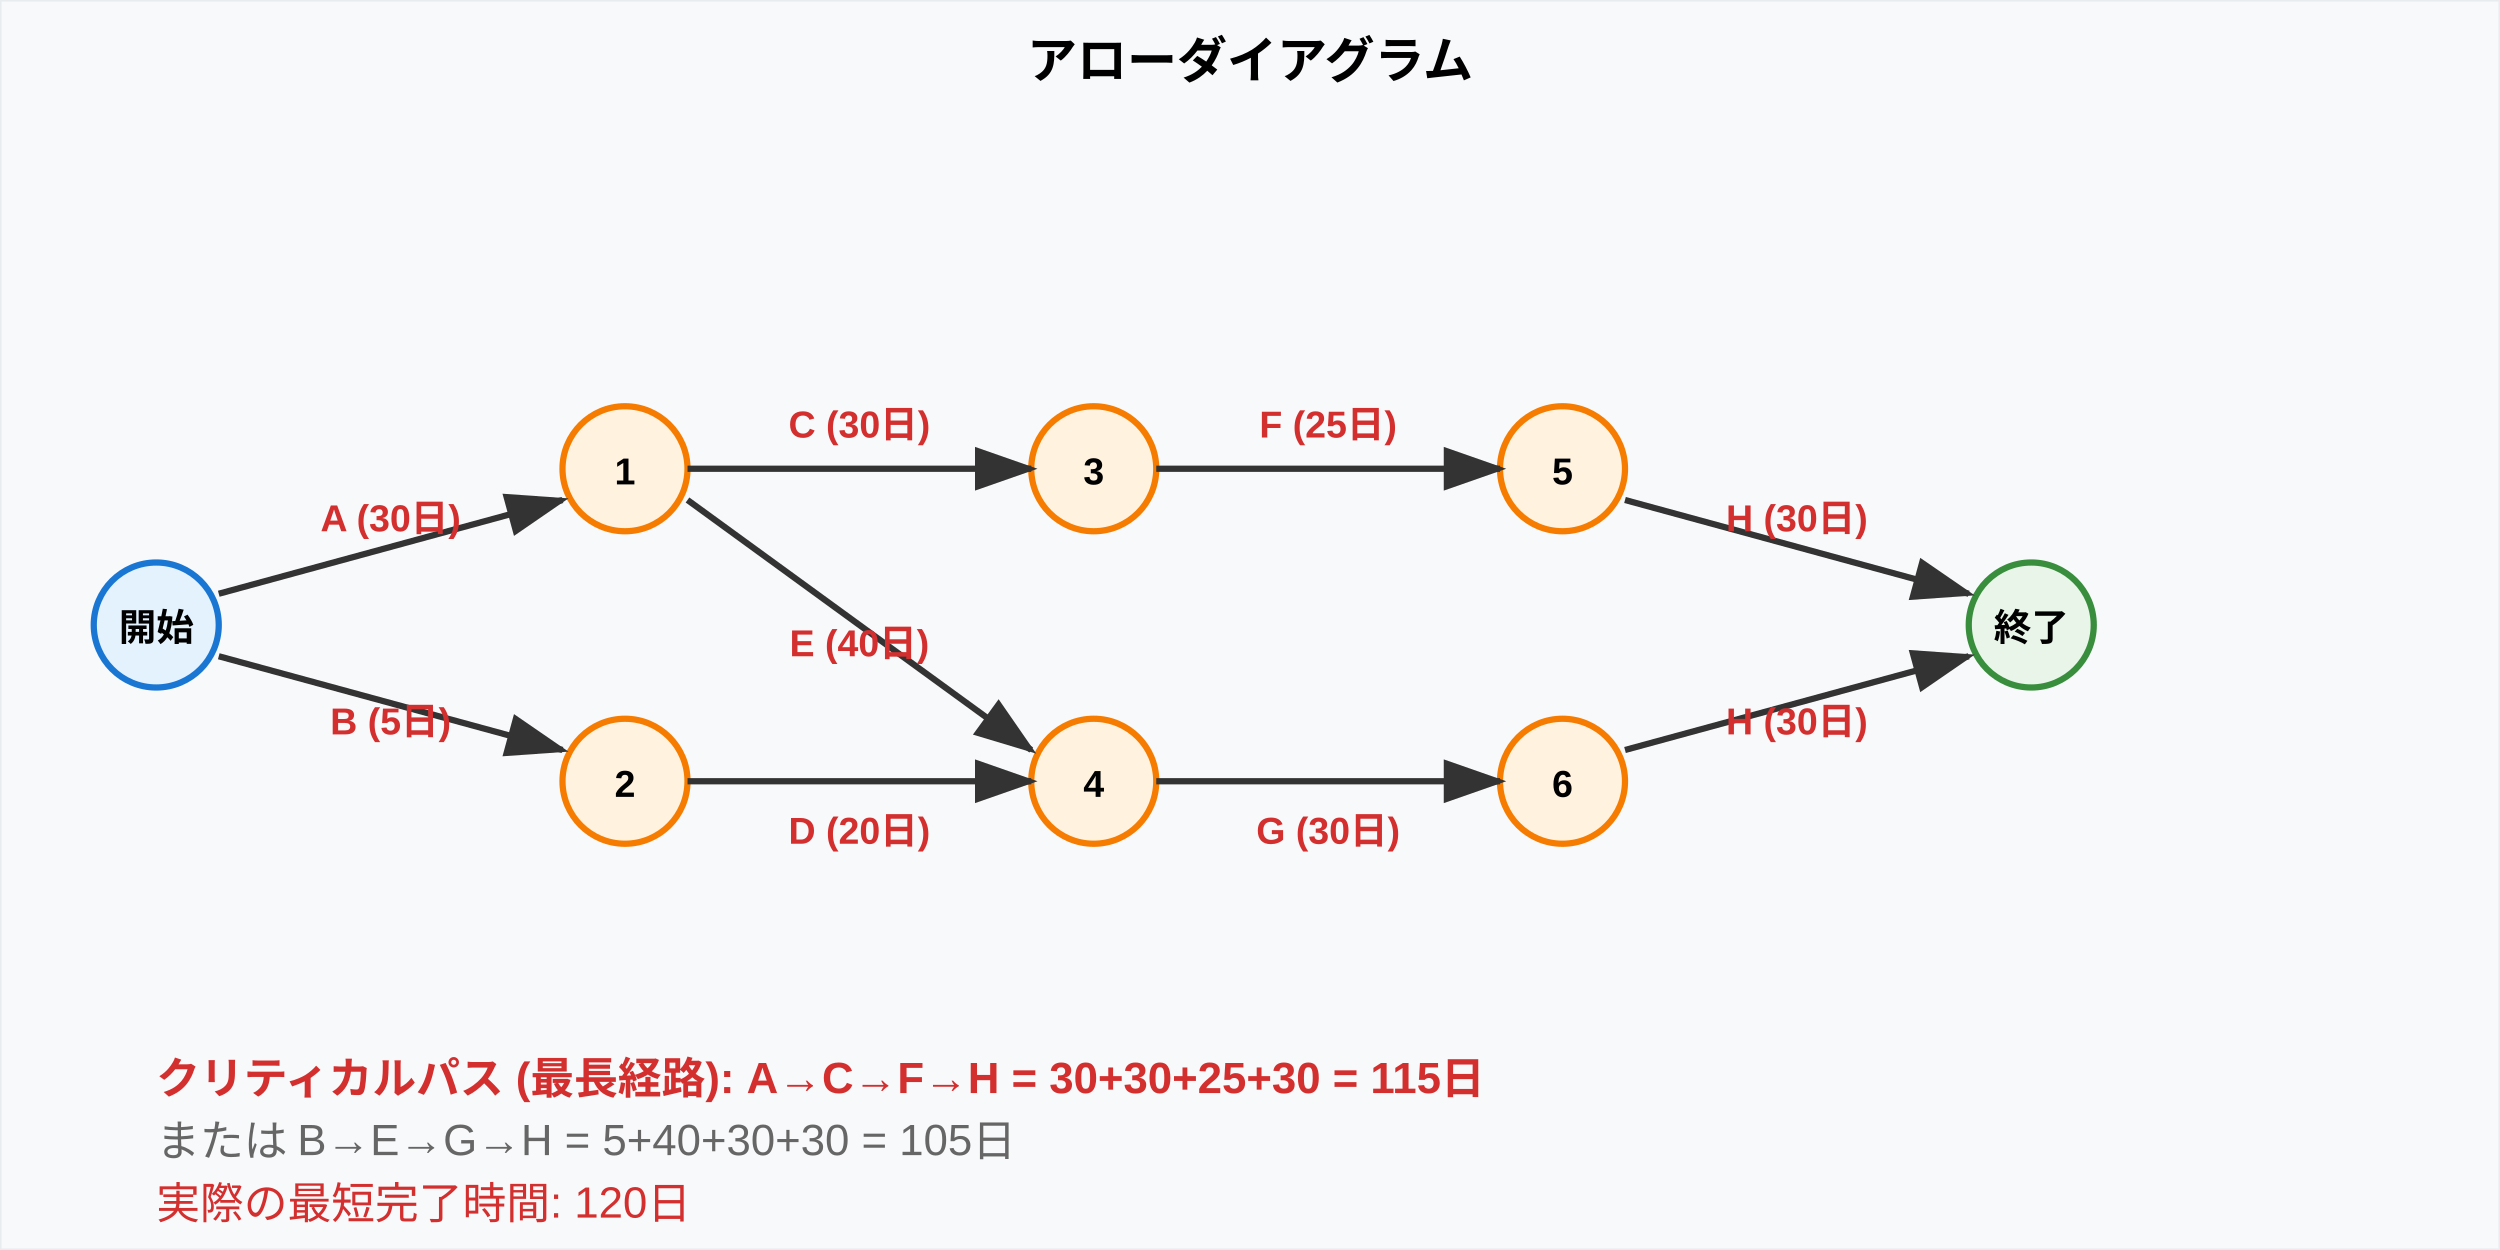
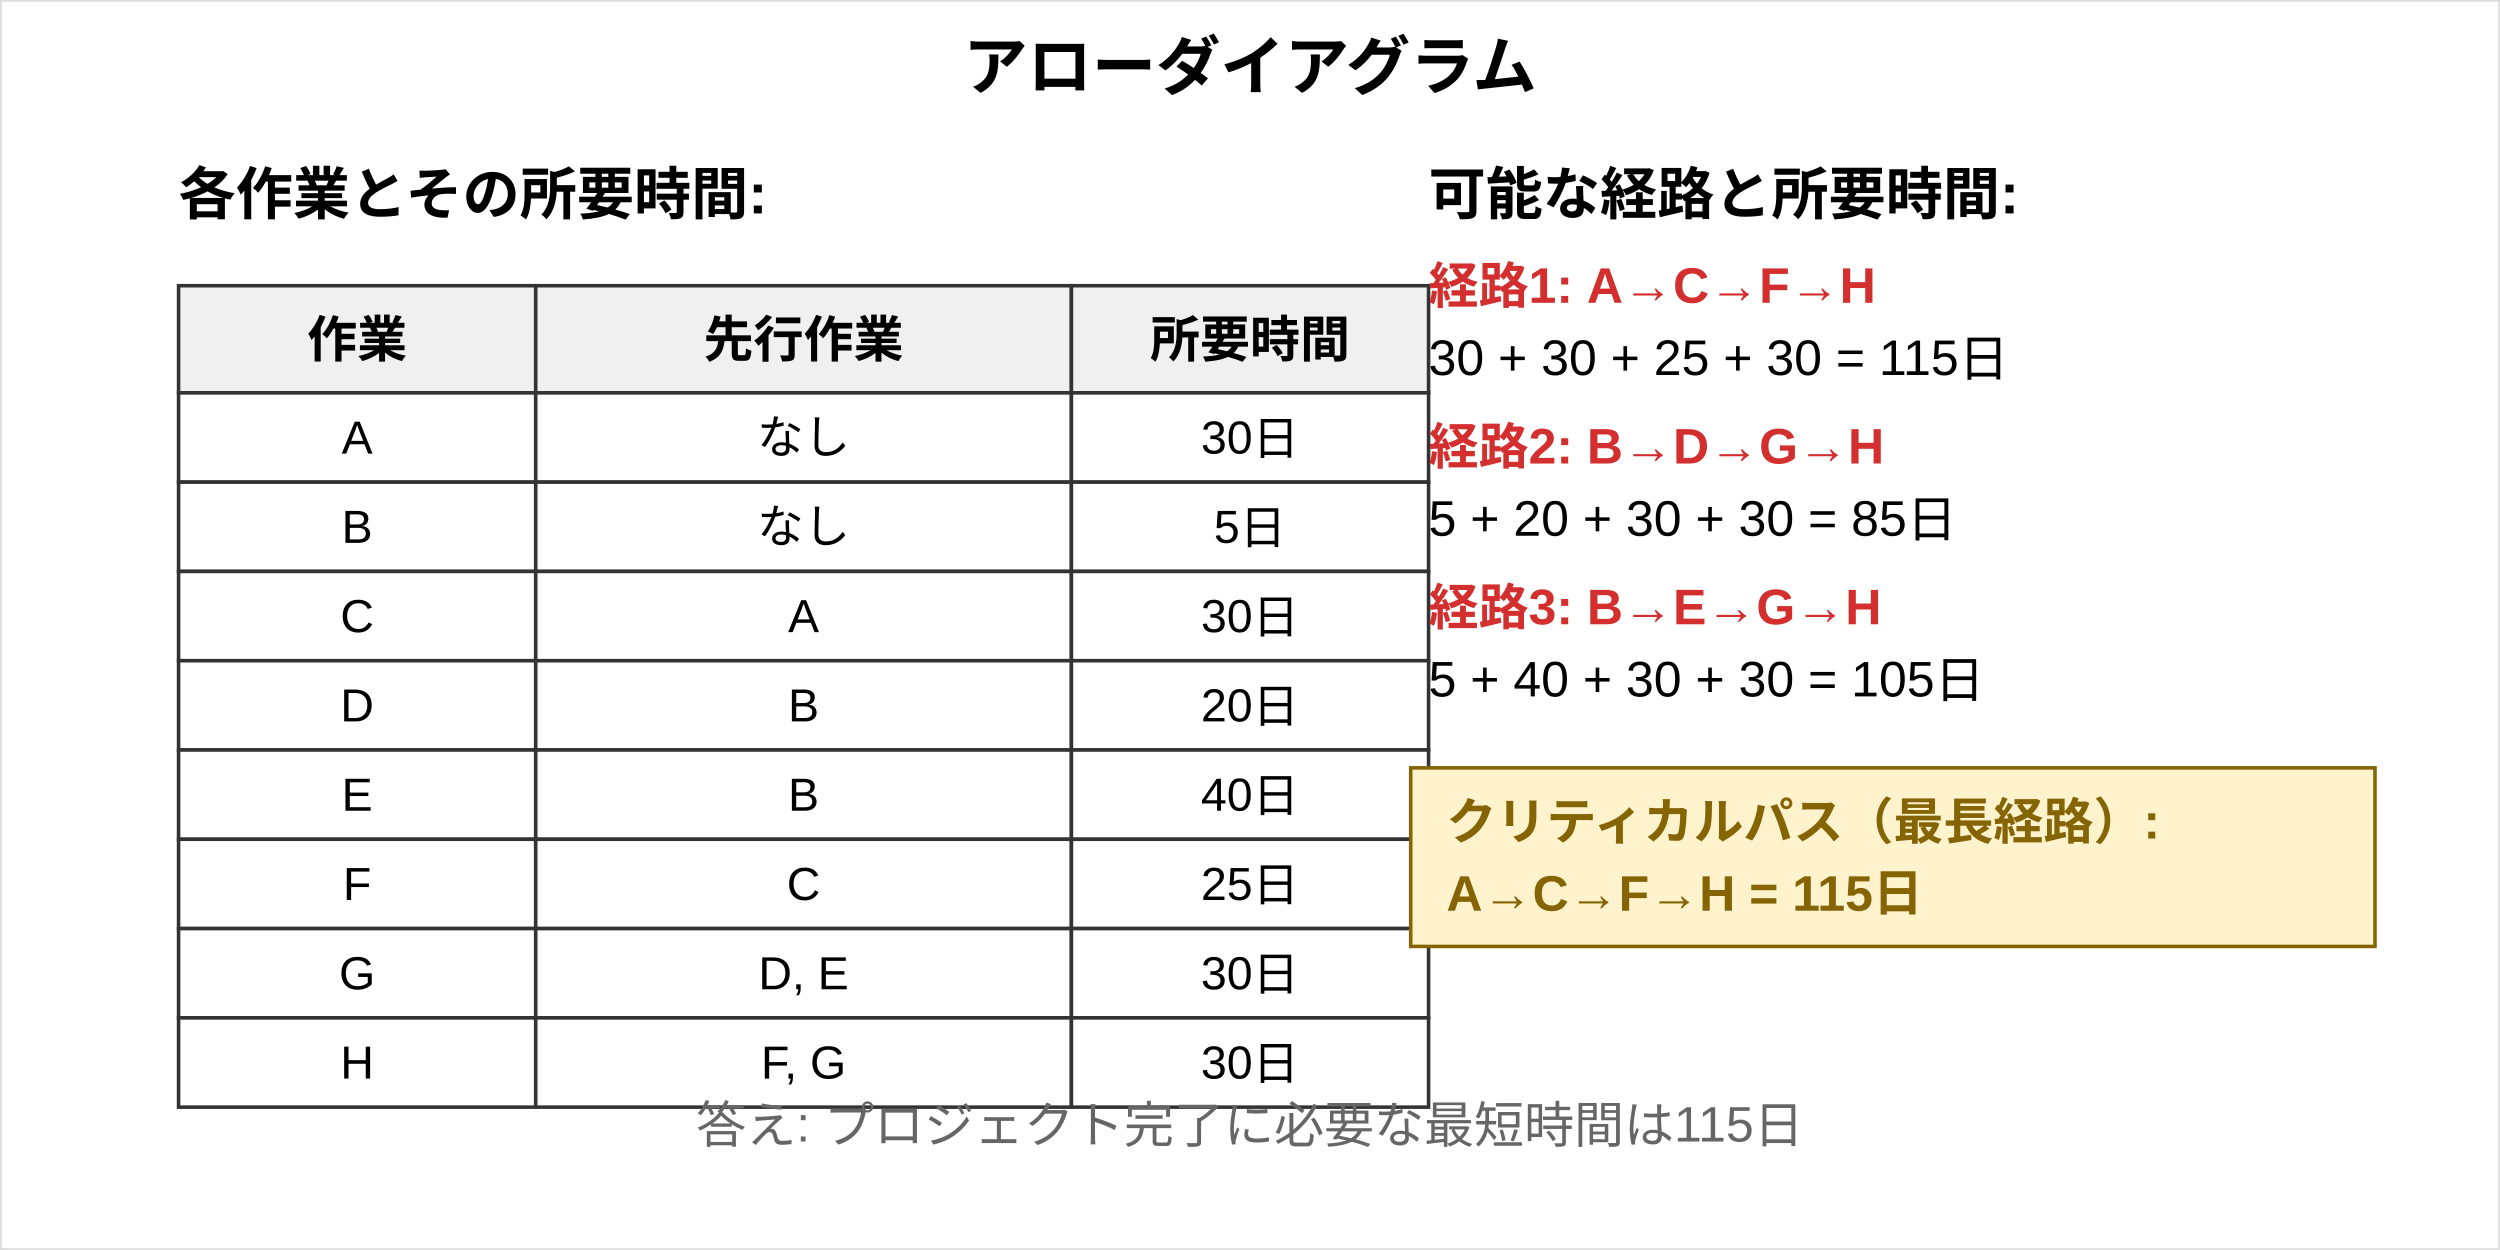
- <svg xmlns="http://www.w3.org/2000/svg" width="800" height="400">
-   <defs>
-     <marker id="arrowhead" markerWidth="10" markerHeight="7" refX="9" refY="3.5" orient="auto">
-       <polygon points="0 0, 10 3.5, 0 7" fill="#333" />
-     </marker>
-   </defs>
-   <rect width="800" height="400" fill="#f8f9fa" stroke="#e9ecef" stroke-width="1" />
-   <text x="400" y="25" text-anchor="middle" font-family="Arial, sans-serif" font-size="16" font-weight="bold">アローダイアグラム</text>
-   <circle cx="50" cy="200" r="20" fill="#e3f2fd" stroke="#1976d2" stroke-width="2" />
-   <text x="50" y="205" text-anchor="middle" font-family="Arial, sans-serif" font-size="12" font-weight="bold">開始</text>
-   <circle cx="200" cy="150" r="20" fill="#fff3e0" stroke="#f57c00" stroke-width="2" />
-   <text x="200" y="155" text-anchor="middle" font-family="Arial, sans-serif" font-size="12" font-weight="bold">1</text>
-   <circle cx="200" cy="250" r="20" fill="#fff3e0" stroke="#f57c00" stroke-width="2" />
-   <text x="200" y="255" text-anchor="middle" font-family="Arial, sans-serif" font-size="12" font-weight="bold">2</text>
-   <circle cx="350" cy="150" r="20" fill="#fff3e0" stroke="#f57c00" stroke-width="2" />
-   <text x="350" y="155" text-anchor="middle" font-family="Arial, sans-serif" font-size="12" font-weight="bold">3</text>
-   <circle cx="350" cy="250" r="20" fill="#fff3e0" stroke="#f57c00" stroke-width="2" />
-   <text x="350" y="255" text-anchor="middle" font-family="Arial, sans-serif" font-size="12" font-weight="bold">4</text>
-   <circle cx="500" cy="150" r="20" fill="#fff3e0" stroke="#f57c00" stroke-width="2" />
-   <text x="500" y="155" text-anchor="middle" font-family="Arial, sans-serif" font-size="12" font-weight="bold">5</text>
-   <circle cx="500" cy="250" r="20" fill="#fff3e0" stroke="#f57c00" stroke-width="2" />
-   <text x="500" y="255" text-anchor="middle" font-family="Arial, sans-serif" font-size="12" font-weight="bold">6</text>
-   <circle cx="650" cy="200" r="20" fill="#e8f5e8" stroke="#388e3c" stroke-width="2" />
-   <text x="650" y="205" text-anchor="middle" font-family="Arial, sans-serif" font-size="12" font-weight="bold">終了</text>
-   <line x1="70" y1="190" x2="180" y2="160" stroke="#333" stroke-width="2" marker-end="url(#arrowhead)" />
-   <text x="125" y="170" text-anchor="middle" font-family="Arial, sans-serif" font-size="12" font-weight="bold" fill="#d32f2f">A (30日)</text>
-   <line x1="70" y1="210" x2="180" y2="240" stroke="#333" stroke-width="2" marker-end="url(#arrowhead)" />
-   <text x="125" y="235" text-anchor="middle" font-family="Arial, sans-serif" font-size="12" font-weight="bold" fill="#d32f2f">B (5日)</text>
-   <line x1="220" y1="150" x2="330" y2="150" stroke="#333" stroke-width="2" marker-end="url(#arrowhead)" />
-   <text x="275" y="140" text-anchor="middle" font-family="Arial, sans-serif" font-size="12" font-weight="bold" fill="#d32f2f">C (30日)</text>
-   <line x1="220" y1="250" x2="330" y2="250" stroke="#333" stroke-width="2" marker-end="url(#arrowhead)" />
-   <text x="275" y="270" text-anchor="middle" font-family="Arial, sans-serif" font-size="12" font-weight="bold" fill="#d32f2f">D (20日)</text>
-   <line x1="220" y1="160" x2="330" y2="240" stroke="#333" stroke-width="2" marker-end="url(#arrowhead)" />
-   <text x="275" y="210" text-anchor="middle" font-family="Arial, sans-serif" font-size="12" font-weight="bold" fill="#d32f2f">E (40日)</text>
-   <line x1="370" y1="150" x2="480" y2="150" stroke="#333" stroke-width="2" marker-end="url(#arrowhead)" />
-   <text x="425" y="140" text-anchor="middle" font-family="Arial, sans-serif" font-size="12" font-weight="bold" fill="#d32f2f">F (25日)</text>
-   <line x1="370" y1="250" x2="480" y2="250" stroke="#333" stroke-width="2" marker-end="url(#arrowhead)" />
-   <text x="425" y="270" text-anchor="middle" font-family="Arial, sans-serif" font-size="12" font-weight="bold" fill="#d32f2f">G (30日)</text>
-   <line x1="520" y1="160" x2="630" y2="190" stroke="#333" stroke-width="2" marker-end="url(#arrowhead)" />
-   <text x="575" y="170" text-anchor="middle" font-family="Arial, sans-serif" font-size="12" font-weight="bold" fill="#d32f2f">H (30日)</text>
-   <line x1="520" y1="240" x2="630" y2="210" stroke="#333" stroke-width="2" marker-end="url(#arrowhead)" />
-   <text x="575" y="235" text-anchor="middle" font-family="Arial, sans-serif" font-size="12" font-weight="bold" fill="#d32f2f">H (30日)</text>
-   <text x="50" y="350" font-family="Arial, sans-serif" font-size="14" font-weight="bold" fill="#d32f2f">クリティカルパス (最長経路): A→C→F→H = 30+30+25+30 = 115日</text>
-   <text x="50" y="370" font-family="Arial, sans-serif" font-size="14" fill="#666">または B→E→G→H = 5+40+30+30 = 105日</text>
-   <text x="50" y="390" font-family="Arial, sans-serif" font-size="14" fill="#d32f2f">実際の最短完了時間: 120日</text>
+ <svg xmlns="http://www.w3.org/2000/svg" width="700" height="350">
+   <rect width="700" height="350" fill="white" stroke="#ddd" stroke-width="1" />
+   <text x="350" y="25" text-anchor="middle" font-family="Arial, sans-serif" font-size="18" font-weight="bold">アローダイアグラム</text>
+   <g transform="translate(50, 60)">
+     <text x="0" y="0" font-family="Arial, sans-serif" font-size="16" font-weight="bold">各作業とその所要時間:</text>
+     <rect x="0" y="20" width="100" height="30" fill="#f0f0f0" stroke="#333" stroke-width="1" />
+     <text x="50" y="40" text-anchor="middle" font-family="Arial, sans-serif" font-size="14" font-weight="bold">作業</text>
+     <rect x="100" y="20" width="150" height="30" fill="#f0f0f0" stroke="#333" stroke-width="1" />
+     <text x="175" y="40" text-anchor="middle" font-family="Arial, sans-serif" font-size="14" font-weight="bold">先行作業</text>
+     <rect x="250" y="20" width="100" height="30" fill="#f0f0f0" stroke="#333" stroke-width="1" />
+     <text x="300" y="40" text-anchor="middle" font-family="Arial, sans-serif" font-size="14" font-weight="bold">所要時間</text>
+     <rect x="0" y="50" width="100" height="25" fill="white" stroke="#333" stroke-width="1" />
+     <text x="50" y="67" text-anchor="middle" font-family="Arial, sans-serif" font-size="13">A</text>
+     <rect x="100" y="50" width="150" height="25" fill="white" stroke="#333" stroke-width="1" />
+     <text x="175" y="67" text-anchor="middle" font-family="Arial, sans-serif" font-size="13">なし</text>
+     <rect x="250" y="50" width="100" height="25" fill="white" stroke="#333" stroke-width="1" />
+     <text x="300" y="67" text-anchor="middle" font-family="Arial, sans-serif" font-size="13">30日</text>
+     <rect x="0" y="75" width="100" height="25" fill="white" stroke="#333" stroke-width="1" />
+     <text x="50" y="92" text-anchor="middle" font-family="Arial, sans-serif" font-size="13">B</text>
+     <rect x="100" y="75" width="150" height="25" fill="white" stroke="#333" stroke-width="1" />
+     <text x="175" y="92" text-anchor="middle" font-family="Arial, sans-serif" font-size="13">なし</text>
+     <rect x="250" y="75" width="100" height="25" fill="white" stroke="#333" stroke-width="1" />
+     <text x="300" y="92" text-anchor="middle" font-family="Arial, sans-serif" font-size="13">5日</text>
+     <rect x="0" y="100" width="100" height="25" fill="white" stroke="#333" stroke-width="1" />
+     <text x="50" y="117" text-anchor="middle" font-family="Arial, sans-serif" font-size="13">C</text>
+     <rect x="100" y="100" width="150" height="25" fill="white" stroke="#333" stroke-width="1" />
+     <text x="175" y="117" text-anchor="middle" font-family="Arial, sans-serif" font-size="13">A</text>
+     <rect x="250" y="100" width="100" height="25" fill="white" stroke="#333" stroke-width="1" />
+     <text x="300" y="117" text-anchor="middle" font-family="Arial, sans-serif" font-size="13">30日</text>
+     <rect x="0" y="125" width="100" height="25" fill="white" stroke="#333" stroke-width="1" />
+     <text x="50" y="142" text-anchor="middle" font-family="Arial, sans-serif" font-size="13">D</text>
+     <rect x="100" y="125" width="150" height="25" fill="white" stroke="#333" stroke-width="1" />
+     <text x="175" y="142" text-anchor="middle" font-family="Arial, sans-serif" font-size="13">B</text>
+     <rect x="250" y="125" width="100" height="25" fill="white" stroke="#333" stroke-width="1" />
+     <text x="300" y="142" text-anchor="middle" font-family="Arial, sans-serif" font-size="13">20日</text>
+     <rect x="0" y="150" width="100" height="25" fill="white" stroke="#333" stroke-width="1" />
+     <text x="50" y="167" text-anchor="middle" font-family="Arial, sans-serif" font-size="13">E</text>
+     <rect x="100" y="150" width="150" height="25" fill="white" stroke="#333" stroke-width="1" />
+     <text x="175" y="167" text-anchor="middle" font-family="Arial, sans-serif" font-size="13">B</text>
+     <rect x="250" y="150" width="100" height="25" fill="white" stroke="#333" stroke-width="1" />
+     <text x="300" y="167" text-anchor="middle" font-family="Arial, sans-serif" font-size="13">40日</text>
+     <rect x="0" y="175" width="100" height="25" fill="white" stroke="#333" stroke-width="1" />
+     <text x="50" y="192" text-anchor="middle" font-family="Arial, sans-serif" font-size="13">F</text>
+     <rect x="100" y="175" width="150" height="25" fill="white" stroke="#333" stroke-width="1" />
+     <text x="175" y="192" text-anchor="middle" font-family="Arial, sans-serif" font-size="13">C</text>
+     <rect x="250" y="175" width="100" height="25" fill="white" stroke="#333" stroke-width="1" />
+     <text x="300" y="192" text-anchor="middle" font-family="Arial, sans-serif" font-size="13">25日</text>
+     <rect x="0" y="200" width="100" height="25" fill="white" stroke="#333" stroke-width="1" />
+     <text x="50" y="217" text-anchor="middle" font-family="Arial, sans-serif" font-size="13">G</text>
+     <rect x="100" y="200" width="150" height="25" fill="white" stroke="#333" stroke-width="1" />
+     <text x="175" y="217" text-anchor="middle" font-family="Arial, sans-serif" font-size="13">D, E</text>
+     <rect x="250" y="200" width="100" height="25" fill="white" stroke="#333" stroke-width="1" />
+     <text x="300" y="217" text-anchor="middle" font-family="Arial, sans-serif" font-size="13">30日</text>
+     <rect x="0" y="225" width="100" height="25" fill="white" stroke="#333" stroke-width="1" />
+     <text x="50" y="242" text-anchor="middle" font-family="Arial, sans-serif" font-size="13">H</text>
+     <rect x="100" y="225" width="150" height="25" fill="white" stroke="#333" stroke-width="1" />
+     <text x="175" y="242" text-anchor="middle" font-family="Arial, sans-serif" font-size="13">F, G</text>
+     <rect x="250" y="225" width="100" height="25" fill="white" stroke="#333" stroke-width="1" />
+     <text x="300" y="242" text-anchor="middle" font-family="Arial, sans-serif" font-size="13">30日</text>
+   </g>
+   <g transform="translate(400, 60)">
+     <text x="0" y="0" font-family="Arial, sans-serif" font-size="16" font-weight="bold">可能な経路と所要時間:</text>
+     <text x="0" y="25" font-family="Arial, sans-serif" font-size="14" fill="#d32f2f" font-weight="bold">経路1: A→C→F→H</text>
+     <text x="0" y="45" font-family="Arial, sans-serif" font-size="14">30 + 30 + 25 + 30 = 115日</text>
+     <text x="0" y="70" font-family="Arial, sans-serif" font-size="14" fill="#d32f2f" font-weight="bold">経路2: B→D→G→H</text>
+     <text x="0" y="90" font-family="Arial, sans-serif" font-size="14">5 + 20 + 30 + 30 = 85日</text>
+     <text x="0" y="115" font-family="Arial, sans-serif" font-size="14" fill="#d32f2f" font-weight="bold">経路3: B→E→G→H</text>
+     <text x="0" y="135" font-family="Arial, sans-serif" font-size="14">5 + 40 + 30 + 30 = 105日</text>
+     <rect x="-5" y="155" width="270" height="50" fill="#fff3cd" stroke="#856404" stroke-width="1" />
+     <text x="5" y="175" font-family="Arial, sans-serif" font-size="14" font-weight="bold" fill="#856404">クリティカルパス（最長経路）:</text>
+     <text x="5" y="195" font-family="Arial, sans-serif" font-size="14" font-weight="bold" fill="#856404">A→C→F→H = 115日</text>
+   </g>
+   <text x="350" y="320" text-anchor="middle" font-family="Arial, sans-serif" font-size="14" fill="#666">答え: プロジェクト完了に必要な最短時間は115日</text>
</svg>
